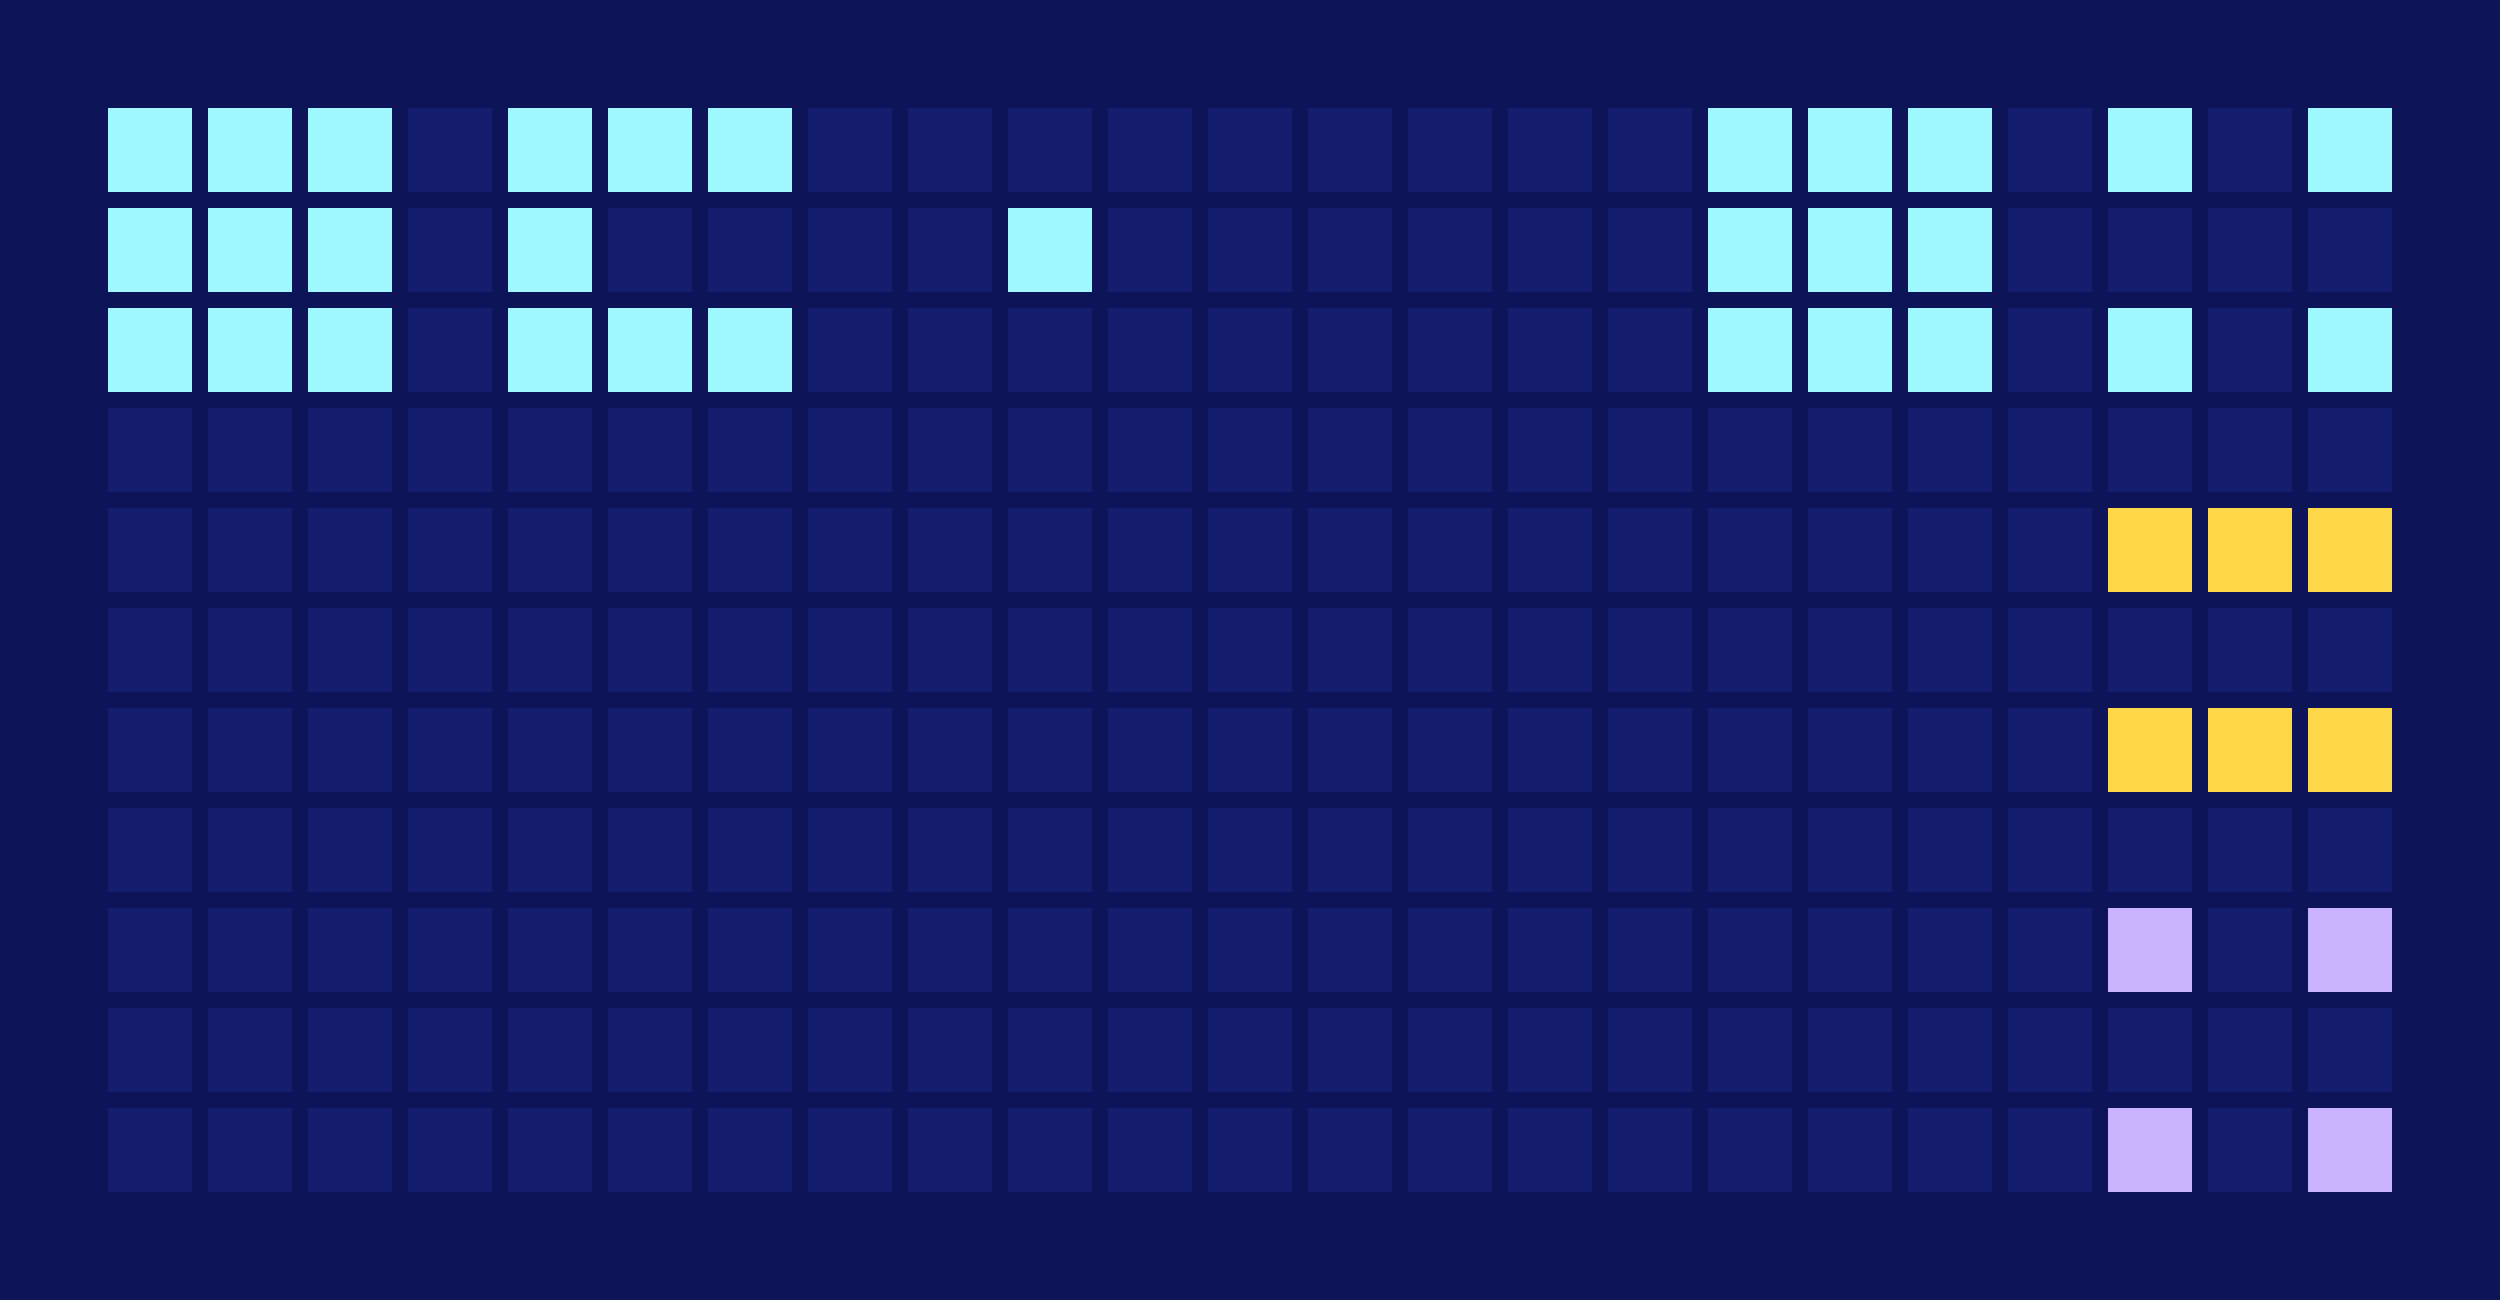
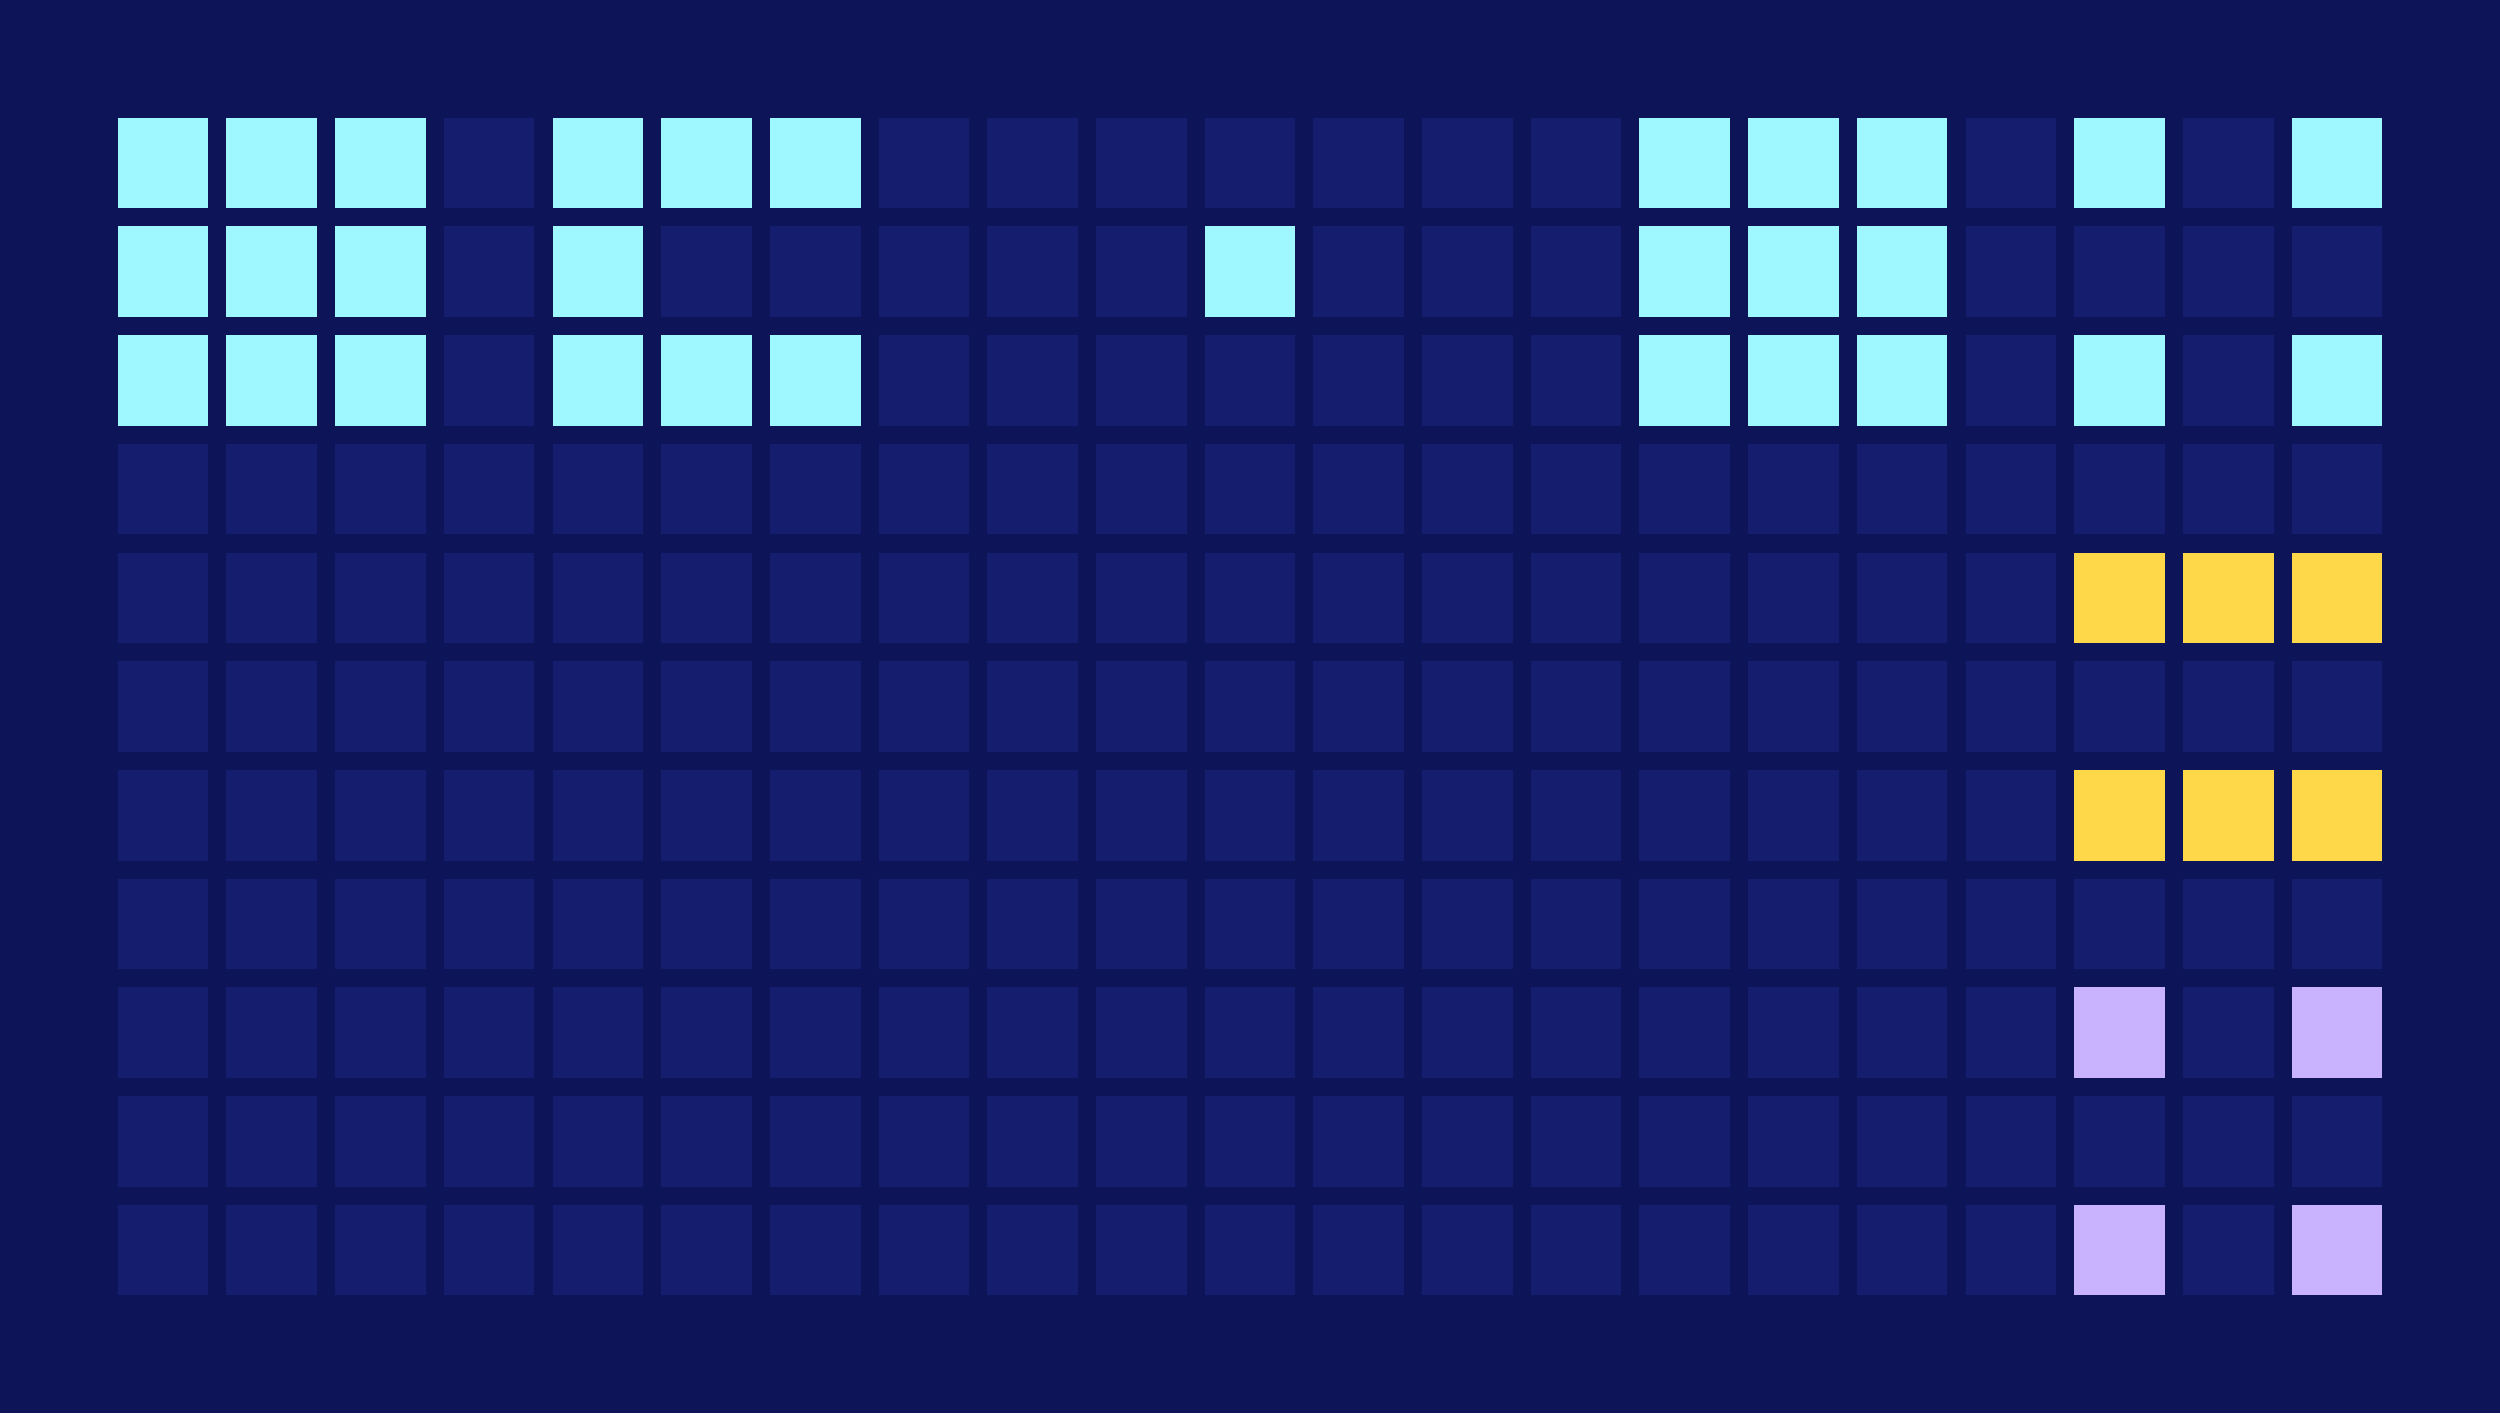
- <svg xmlns="http://www.w3.org/2000/svg" viewBox="0 0 300 156" width="300" height="156" shape-rendering="crispEdges">
+ <svg xmlns="http://www.w3.org/2000/svg" viewBox="0 0 276 156" width="276" height="156" shape-rendering="crispEdges">
  <rect width="100%" height="100%" fill="#0d1457" />
  <rect x="13" y="13" width="10" height="10" fill="#9ff8ff" />
  <rect x="25" y="13" width="10" height="10" fill="#9ff8ff" />
  <rect x="37" y="13" width="10" height="10" fill="#9ff8ff" />
  <rect x="49" y="13" width="10" height="10" fill="#141d6e" />
  <rect x="61" y="13" width="10" height="10" fill="#9ff8ff" />
  <rect x="73" y="13" width="10" height="10" fill="#9ff8ff" />
  <rect x="85" y="13" width="10" height="10" fill="#9ff8ff" />
  <rect x="97" y="13" width="10" height="10" fill="#141d6e" />
  <rect x="109" y="13" width="10" height="10" fill="#141d6e" />
  <rect x="121" y="13" width="10" height="10" fill="#141d6e" />
  <rect x="133" y="13" width="10" height="10" fill="#141d6e" />
  <rect x="145" y="13" width="10" height="10" fill="#141d6e" />
  <rect x="157" y="13" width="10" height="10" fill="#141d6e" />
  <rect x="169" y="13" width="10" height="10" fill="#141d6e" />
-   <rect x="181" y="13" width="10" height="10" fill="#141d6e" />
-   <rect x="193" y="13" width="10" height="10" fill="#141d6e" />
+   <rect x="181" y="13" width="10" height="10" fill="#9ff8ff" />
+   <rect x="193" y="13" width="10" height="10" fill="#9ff8ff" />
  <rect x="205" y="13" width="10" height="10" fill="#9ff8ff" />
-   <rect x="217" y="13" width="10" height="10" fill="#9ff8ff" />
+   <rect x="217" y="13" width="10" height="10" fill="#141d6e" />
  <rect x="229" y="13" width="10" height="10" fill="#9ff8ff" />
  <rect x="241" y="13" width="10" height="10" fill="#141d6e" />
  <rect x="253" y="13" width="10" height="10" fill="#9ff8ff" />
-   <rect x="265" y="13" width="10" height="10" fill="#141d6e" />
-   <rect x="277" y="13" width="10" height="10" fill="#9ff8ff" />
  <rect x="13" y="25" width="10" height="10" fill="#9ff8ff" />
  <rect x="25" y="25" width="10" height="10" fill="#9ff8ff" />
  <rect x="37" y="25" width="10" height="10" fill="#9ff8ff" />
  <rect x="49" y="25" width="10" height="10" fill="#141d6e" />
  <rect x="61" y="25" width="10" height="10" fill="#9ff8ff" />
  <rect x="73" y="25" width="10" height="10" fill="#141d6e" />
  <rect x="85" y="25" width="10" height="10" fill="#141d6e" />
  <rect x="97" y="25" width="10" height="10" fill="#141d6e" />
  <rect x="109" y="25" width="10" height="10" fill="#141d6e" />
-   <rect x="121" y="25" width="10" height="10" fill="#9ff8ff" />
-   <rect x="133" y="25" width="10" height="10" fill="#141d6e" />
+   <rect x="121" y="25" width="10" height="10" fill="#141d6e" />
+   <rect x="133" y="25" width="10" height="10" fill="#9ff8ff" />
  <rect x="145" y="25" width="10" height="10" fill="#141d6e" />
  <rect x="157" y="25" width="10" height="10" fill="#141d6e" />
  <rect x="169" y="25" width="10" height="10" fill="#141d6e" />
-   <rect x="181" y="25" width="10" height="10" fill="#141d6e" />
-   <rect x="193" y="25" width="10" height="10" fill="#141d6e" />
+   <rect x="181" y="25" width="10" height="10" fill="#9ff8ff" />
+   <rect x="193" y="25" width="10" height="10" fill="#9ff8ff" />
  <rect x="205" y="25" width="10" height="10" fill="#9ff8ff" />
-   <rect x="217" y="25" width="10" height="10" fill="#9ff8ff" />
-   <rect x="229" y="25" width="10" height="10" fill="#9ff8ff" />
+   <rect x="217" y="25" width="10" height="10" fill="#141d6e" />
+   <rect x="229" y="25" width="10" height="10" fill="#141d6e" />
  <rect x="241" y="25" width="10" height="10" fill="#141d6e" />
  <rect x="253" y="25" width="10" height="10" fill="#141d6e" />
-   <rect x="265" y="25" width="10" height="10" fill="#141d6e" />
-   <rect x="277" y="25" width="10" height="10" fill="#141d6e" />
  <rect x="13" y="37" width="10" height="10" fill="#9ff8ff" />
  <rect x="25" y="37" width="10" height="10" fill="#9ff8ff" />
  <rect x="37" y="37" width="10" height="10" fill="#9ff8ff" />
  <rect x="49" y="37" width="10" height="10" fill="#141d6e" />
  <rect x="61" y="37" width="10" height="10" fill="#9ff8ff" />
  <rect x="73" y="37" width="10" height="10" fill="#9ff8ff" />
  <rect x="85" y="37" width="10" height="10" fill="#9ff8ff" />
  <rect x="97" y="37" width="10" height="10" fill="#141d6e" />
  <rect x="109" y="37" width="10" height="10" fill="#141d6e" />
  <rect x="121" y="37" width="10" height="10" fill="#141d6e" />
  <rect x="133" y="37" width="10" height="10" fill="#141d6e" />
  <rect x="145" y="37" width="10" height="10" fill="#141d6e" />
  <rect x="157" y="37" width="10" height="10" fill="#141d6e" />
  <rect x="169" y="37" width="10" height="10" fill="#141d6e" />
-   <rect x="181" y="37" width="10" height="10" fill="#141d6e" />
-   <rect x="193" y="37" width="10" height="10" fill="#141d6e" />
+   <rect x="181" y="37" width="10" height="10" fill="#9ff8ff" />
+   <rect x="193" y="37" width="10" height="10" fill="#9ff8ff" />
  <rect x="205" y="37" width="10" height="10" fill="#9ff8ff" />
-   <rect x="217" y="37" width="10" height="10" fill="#9ff8ff" />
+   <rect x="217" y="37" width="10" height="10" fill="#141d6e" />
  <rect x="229" y="37" width="10" height="10" fill="#9ff8ff" />
  <rect x="241" y="37" width="10" height="10" fill="#141d6e" />
  <rect x="253" y="37" width="10" height="10" fill="#9ff8ff" />
-   <rect x="265" y="37" width="10" height="10" fill="#141d6e" />
-   <rect x="277" y="37" width="10" height="10" fill="#9ff8ff" />
  <rect x="13" y="49" width="10" height="10" fill="#141d6e" />
  <rect x="25" y="49" width="10" height="10" fill="#141d6e" />
  <rect x="37" y="49" width="10" height="10" fill="#141d6e" />
  <rect x="49" y="49" width="10" height="10" fill="#141d6e" />
  <rect x="61" y="49" width="10" height="10" fill="#141d6e" />
  <rect x="73" y="49" width="10" height="10" fill="#141d6e" />
  <rect x="85" y="49" width="10" height="10" fill="#141d6e" />
  <rect x="97" y="49" width="10" height="10" fill="#141d6e" />
  <rect x="109" y="49" width="10" height="10" fill="#141d6e" />
  <rect x="121" y="49" width="10" height="10" fill="#141d6e" />
  <rect x="133" y="49" width="10" height="10" fill="#141d6e" />
  <rect x="145" y="49" width="10" height="10" fill="#141d6e" />
  <rect x="157" y="49" width="10" height="10" fill="#141d6e" />
  <rect x="169" y="49" width="10" height="10" fill="#141d6e" />
  <rect x="181" y="49" width="10" height="10" fill="#141d6e" />
  <rect x="193" y="49" width="10" height="10" fill="#141d6e" />
  <rect x="205" y="49" width="10" height="10" fill="#141d6e" />
  <rect x="217" y="49" width="10" height="10" fill="#141d6e" />
  <rect x="229" y="49" width="10" height="10" fill="#141d6e" />
  <rect x="241" y="49" width="10" height="10" fill="#141d6e" />
  <rect x="253" y="49" width="10" height="10" fill="#141d6e" />
-   <rect x="265" y="49" width="10" height="10" fill="#141d6e" />
-   <rect x="277" y="49" width="10" height="10" fill="#141d6e" />
  <rect x="13" y="61" width="10" height="10" fill="#141d6e" />
  <rect x="25" y="61" width="10" height="10" fill="#141d6e" />
  <rect x="37" y="61" width="10" height="10" fill="#141d6e" />
  <rect x="49" y="61" width="10" height="10" fill="#141d6e" />
  <rect x="61" y="61" width="10" height="10" fill="#141d6e" />
  <rect x="73" y="61" width="10" height="10" fill="#141d6e" />
  <rect x="85" y="61" width="10" height="10" fill="#141d6e" />
  <rect x="97" y="61" width="10" height="10" fill="#141d6e" />
  <rect x="109" y="61" width="10" height="10" fill="#141d6e" />
  <rect x="121" y="61" width="10" height="10" fill="#141d6e" />
  <rect x="133" y="61" width="10" height="10" fill="#141d6e" />
  <rect x="145" y="61" width="10" height="10" fill="#141d6e" />
  <rect x="157" y="61" width="10" height="10" fill="#141d6e" />
  <rect x="169" y="61" width="10" height="10" fill="#141d6e" />
  <rect x="181" y="61" width="10" height="10" fill="#141d6e" />
  <rect x="193" y="61" width="10" height="10" fill="#141d6e" />
  <rect x="205" y="61" width="10" height="10" fill="#141d6e" />
  <rect x="217" y="61" width="10" height="10" fill="#141d6e" />
-   <rect x="229" y="61" width="10" height="10" fill="#141d6e" />
-   <rect x="241" y="61" width="10" height="10" fill="#141d6e" />
+   <rect x="229" y="61" width="10" height="10" fill="#ffd84a" />
+   <rect x="241" y="61" width="10" height="10" fill="#ffd84a" />
  <rect x="253" y="61" width="10" height="10" fill="#ffd84a" />
-   <rect x="265" y="61" width="10" height="10" fill="#ffd84a" />
-   <rect x="277" y="61" width="10" height="10" fill="#ffd84a" />
  <rect x="13" y="73" width="10" height="10" fill="#141d6e" />
  <rect x="25" y="73" width="10" height="10" fill="#141d6e" />
  <rect x="37" y="73" width="10" height="10" fill="#141d6e" />
  <rect x="49" y="73" width="10" height="10" fill="#141d6e" />
  <rect x="61" y="73" width="10" height="10" fill="#141d6e" />
  <rect x="73" y="73" width="10" height="10" fill="#141d6e" />
  <rect x="85" y="73" width="10" height="10" fill="#141d6e" />
  <rect x="97" y="73" width="10" height="10" fill="#141d6e" />
  <rect x="109" y="73" width="10" height="10" fill="#141d6e" />
  <rect x="121" y="73" width="10" height="10" fill="#141d6e" />
  <rect x="133" y="73" width="10" height="10" fill="#141d6e" />
  <rect x="145" y="73" width="10" height="10" fill="#141d6e" />
  <rect x="157" y="73" width="10" height="10" fill="#141d6e" />
  <rect x="169" y="73" width="10" height="10" fill="#141d6e" />
  <rect x="181" y="73" width="10" height="10" fill="#141d6e" />
  <rect x="193" y="73" width="10" height="10" fill="#141d6e" />
  <rect x="205" y="73" width="10" height="10" fill="#141d6e" />
  <rect x="217" y="73" width="10" height="10" fill="#141d6e" />
  <rect x="229" y="73" width="10" height="10" fill="#141d6e" />
  <rect x="241" y="73" width="10" height="10" fill="#141d6e" />
  <rect x="253" y="73" width="10" height="10" fill="#141d6e" />
-   <rect x="265" y="73" width="10" height="10" fill="#141d6e" />
-   <rect x="277" y="73" width="10" height="10" fill="#141d6e" />
  <rect x="13" y="85" width="10" height="10" fill="#141d6e" />
  <rect x="25" y="85" width="10" height="10" fill="#141d6e" />
  <rect x="37" y="85" width="10" height="10" fill="#141d6e" />
  <rect x="49" y="85" width="10" height="10" fill="#141d6e" />
  <rect x="61" y="85" width="10" height="10" fill="#141d6e" />
  <rect x="73" y="85" width="10" height="10" fill="#141d6e" />
  <rect x="85" y="85" width="10" height="10" fill="#141d6e" />
  <rect x="97" y="85" width="10" height="10" fill="#141d6e" />
  <rect x="109" y="85" width="10" height="10" fill="#141d6e" />
  <rect x="121" y="85" width="10" height="10" fill="#141d6e" />
  <rect x="133" y="85" width="10" height="10" fill="#141d6e" />
  <rect x="145" y="85" width="10" height="10" fill="#141d6e" />
  <rect x="157" y="85" width="10" height="10" fill="#141d6e" />
  <rect x="169" y="85" width="10" height="10" fill="#141d6e" />
  <rect x="181" y="85" width="10" height="10" fill="#141d6e" />
  <rect x="193" y="85" width="10" height="10" fill="#141d6e" />
  <rect x="205" y="85" width="10" height="10" fill="#141d6e" />
  <rect x="217" y="85" width="10" height="10" fill="#141d6e" />
-   <rect x="229" y="85" width="10" height="10" fill="#141d6e" />
-   <rect x="241" y="85" width="10" height="10" fill="#141d6e" />
+   <rect x="229" y="85" width="10" height="10" fill="#ffd84a" />
+   <rect x="241" y="85" width="10" height="10" fill="#ffd84a" />
  <rect x="253" y="85" width="10" height="10" fill="#ffd84a" />
-   <rect x="265" y="85" width="10" height="10" fill="#ffd84a" />
-   <rect x="277" y="85" width="10" height="10" fill="#ffd84a" />
  <rect x="13" y="97" width="10" height="10" fill="#141d6e" />
  <rect x="25" y="97" width="10" height="10" fill="#141d6e" />
  <rect x="37" y="97" width="10" height="10" fill="#141d6e" />
  <rect x="49" y="97" width="10" height="10" fill="#141d6e" />
  <rect x="61" y="97" width="10" height="10" fill="#141d6e" />
  <rect x="73" y="97" width="10" height="10" fill="#141d6e" />
  <rect x="85" y="97" width="10" height="10" fill="#141d6e" />
  <rect x="97" y="97" width="10" height="10" fill="#141d6e" />
  <rect x="109" y="97" width="10" height="10" fill="#141d6e" />
  <rect x="121" y="97" width="10" height="10" fill="#141d6e" />
  <rect x="133" y="97" width="10" height="10" fill="#141d6e" />
  <rect x="145" y="97" width="10" height="10" fill="#141d6e" />
  <rect x="157" y="97" width="10" height="10" fill="#141d6e" />
  <rect x="169" y="97" width="10" height="10" fill="#141d6e" />
  <rect x="181" y="97" width="10" height="10" fill="#141d6e" />
  <rect x="193" y="97" width="10" height="10" fill="#141d6e" />
  <rect x="205" y="97" width="10" height="10" fill="#141d6e" />
  <rect x="217" y="97" width="10" height="10" fill="#141d6e" />
  <rect x="229" y="97" width="10" height="10" fill="#141d6e" />
  <rect x="241" y="97" width="10" height="10" fill="#141d6e" />
  <rect x="253" y="97" width="10" height="10" fill="#141d6e" />
-   <rect x="265" y="97" width="10" height="10" fill="#141d6e" />
-   <rect x="277" y="97" width="10" height="10" fill="#141d6e" />
  <rect x="13" y="109" width="10" height="10" fill="#141d6e" />
  <rect x="25" y="109" width="10" height="10" fill="#141d6e" />
  <rect x="37" y="109" width="10" height="10" fill="#141d6e" />
  <rect x="49" y="109" width="10" height="10" fill="#141d6e" />
  <rect x="61" y="109" width="10" height="10" fill="#141d6e" />
  <rect x="73" y="109" width="10" height="10" fill="#141d6e" />
  <rect x="85" y="109" width="10" height="10" fill="#141d6e" />
  <rect x="97" y="109" width="10" height="10" fill="#141d6e" />
  <rect x="109" y="109" width="10" height="10" fill="#141d6e" />
  <rect x="121" y="109" width="10" height="10" fill="#141d6e" />
  <rect x="133" y="109" width="10" height="10" fill="#141d6e" />
  <rect x="145" y="109" width="10" height="10" fill="#141d6e" />
  <rect x="157" y="109" width="10" height="10" fill="#141d6e" />
  <rect x="169" y="109" width="10" height="10" fill="#141d6e" />
  <rect x="181" y="109" width="10" height="10" fill="#141d6e" />
  <rect x="193" y="109" width="10" height="10" fill="#141d6e" />
  <rect x="205" y="109" width="10" height="10" fill="#141d6e" />
  <rect x="217" y="109" width="10" height="10" fill="#141d6e" />
-   <rect x="229" y="109" width="10" height="10" fill="#141d6e" />
+   <rect x="229" y="109" width="10" height="10" fill="#c9b3ff" />
  <rect x="241" y="109" width="10" height="10" fill="#141d6e" />
  <rect x="253" y="109" width="10" height="10" fill="#c9b3ff" />
-   <rect x="265" y="109" width="10" height="10" fill="#141d6e" />
-   <rect x="277" y="109" width="10" height="10" fill="#c9b3ff" />
  <rect x="13" y="121" width="10" height="10" fill="#141d6e" />
  <rect x="25" y="121" width="10" height="10" fill="#141d6e" />
  <rect x="37" y="121" width="10" height="10" fill="#141d6e" />
  <rect x="49" y="121" width="10" height="10" fill="#141d6e" />
  <rect x="61" y="121" width="10" height="10" fill="#141d6e" />
  <rect x="73" y="121" width="10" height="10" fill="#141d6e" />
  <rect x="85" y="121" width="10" height="10" fill="#141d6e" />
  <rect x="97" y="121" width="10" height="10" fill="#141d6e" />
  <rect x="109" y="121" width="10" height="10" fill="#141d6e" />
  <rect x="121" y="121" width="10" height="10" fill="#141d6e" />
  <rect x="133" y="121" width="10" height="10" fill="#141d6e" />
  <rect x="145" y="121" width="10" height="10" fill="#141d6e" />
  <rect x="157" y="121" width="10" height="10" fill="#141d6e" />
  <rect x="169" y="121" width="10" height="10" fill="#141d6e" />
  <rect x="181" y="121" width="10" height="10" fill="#141d6e" />
  <rect x="193" y="121" width="10" height="10" fill="#141d6e" />
  <rect x="205" y="121" width="10" height="10" fill="#141d6e" />
  <rect x="217" y="121" width="10" height="10" fill="#141d6e" />
  <rect x="229" y="121" width="10" height="10" fill="#141d6e" />
  <rect x="241" y="121" width="10" height="10" fill="#141d6e" />
  <rect x="253" y="121" width="10" height="10" fill="#141d6e" />
-   <rect x="265" y="121" width="10" height="10" fill="#141d6e" />
-   <rect x="277" y="121" width="10" height="10" fill="#141d6e" />
  <rect x="13" y="133" width="10" height="10" fill="#141d6e" />
  <rect x="25" y="133" width="10" height="10" fill="#141d6e" />
  <rect x="37" y="133" width="10" height="10" fill="#141d6e" />
  <rect x="49" y="133" width="10" height="10" fill="#141d6e" />
  <rect x="61" y="133" width="10" height="10" fill="#141d6e" />
  <rect x="73" y="133" width="10" height="10" fill="#141d6e" />
  <rect x="85" y="133" width="10" height="10" fill="#141d6e" />
  <rect x="97" y="133" width="10" height="10" fill="#141d6e" />
  <rect x="109" y="133" width="10" height="10" fill="#141d6e" />
  <rect x="121" y="133" width="10" height="10" fill="#141d6e" />
  <rect x="133" y="133" width="10" height="10" fill="#141d6e" />
  <rect x="145" y="133" width="10" height="10" fill="#141d6e" />
  <rect x="157" y="133" width="10" height="10" fill="#141d6e" />
  <rect x="169" y="133" width="10" height="10" fill="#141d6e" />
  <rect x="181" y="133" width="10" height="10" fill="#141d6e" />
  <rect x="193" y="133" width="10" height="10" fill="#141d6e" />
  <rect x="205" y="133" width="10" height="10" fill="#141d6e" />
  <rect x="217" y="133" width="10" height="10" fill="#141d6e" />
-   <rect x="229" y="133" width="10" height="10" fill="#141d6e" />
+   <rect x="229" y="133" width="10" height="10" fill="#c9b3ff" />
  <rect x="241" y="133" width="10" height="10" fill="#141d6e" />
  <rect x="253" y="133" width="10" height="10" fill="#c9b3ff" />
-   <rect x="265" y="133" width="10" height="10" fill="#141d6e" />
-   <rect x="277" y="133" width="10" height="10" fill="#c9b3ff" />
</svg>
